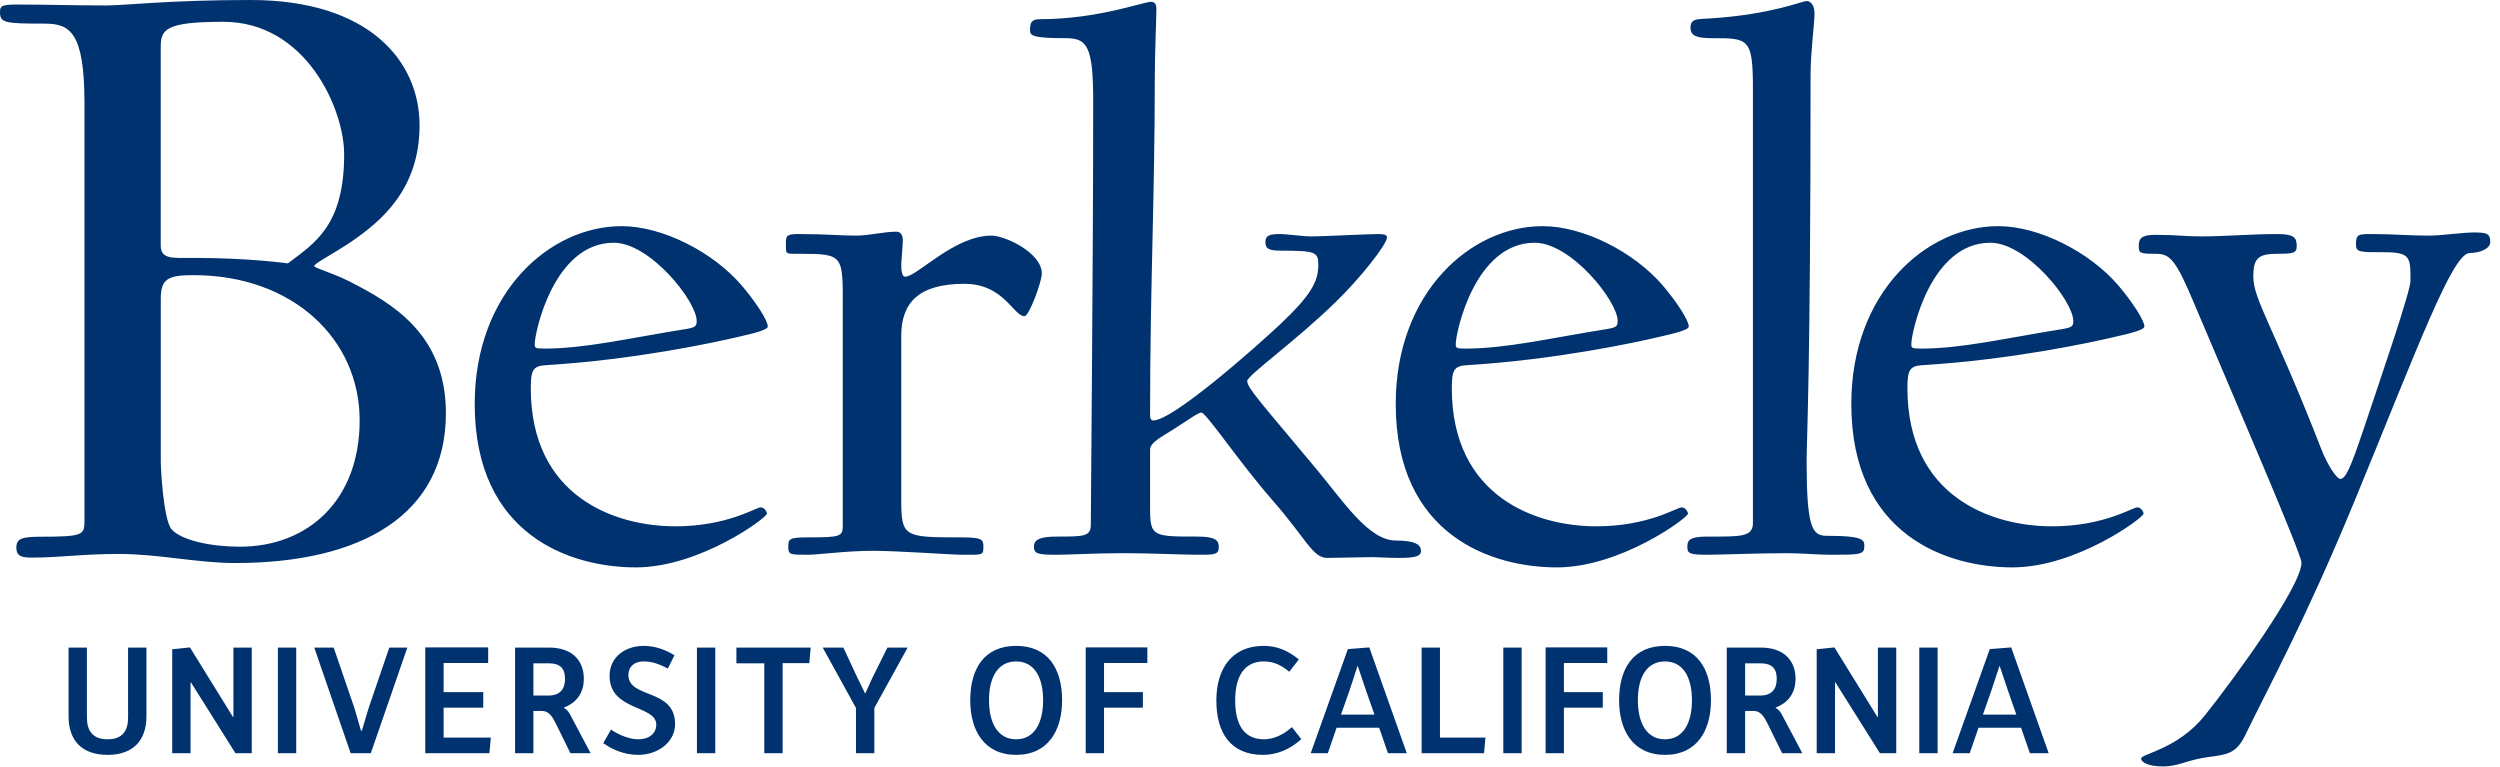
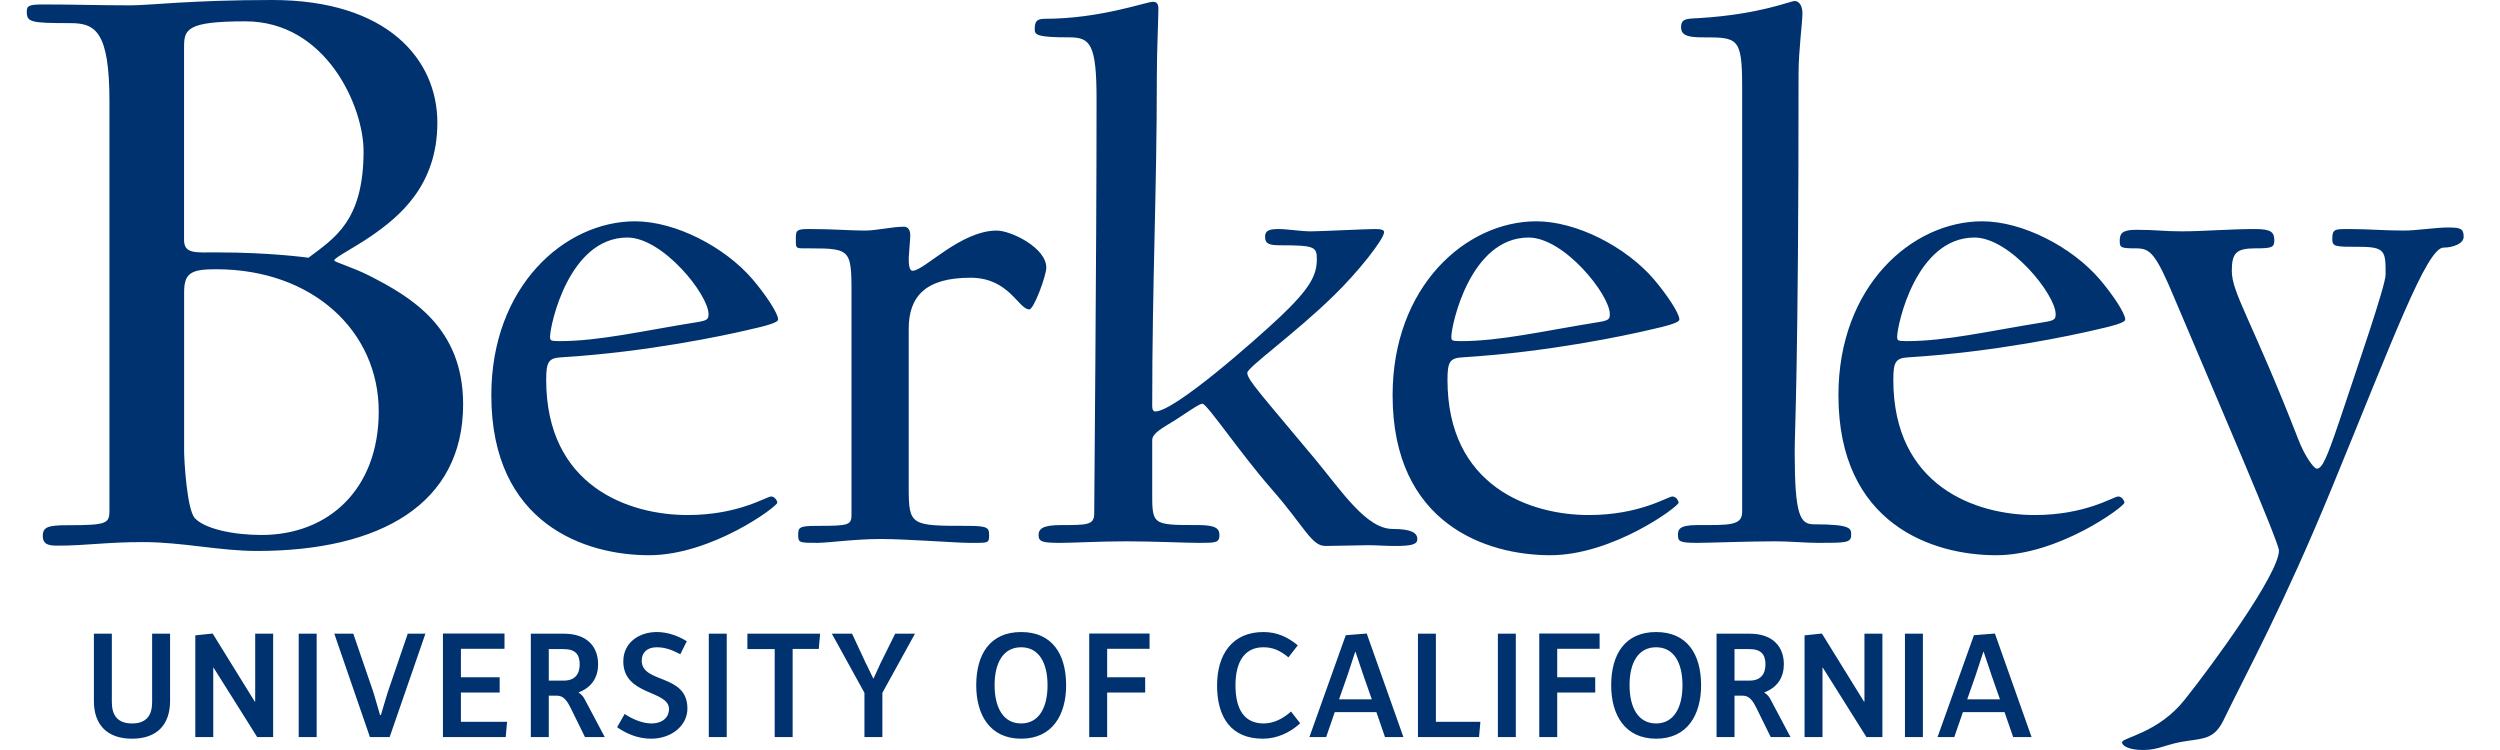
- <svg xmlns="http://www.w3.org/2000/svg" width="137" height="42" viewBox="0 0 137 42" fill="none">
+ <svg xmlns="http://www.w3.org/2000/svg" width="120" height="36" viewBox="0 0 137 42" fill="none">
  <path d="M13.735 0C9.256 0 6.868 0.299 5.822 0.299C4.081 0.299 2.538 0.249 0.995 0.249C0.149 0.249 0 0.299 0 0.647C0 1.244 0.199 1.295 2.439 1.295C3.832 1.295 4.629 1.742 4.629 5.674V28.566C4.629 29.312 4.528 29.412 2.289 29.412C1.194 29.412 0.896 29.511 0.896 30.009C0.896 30.506 1.244 30.556 1.742 30.556C3.334 30.556 4.429 30.357 6.519 30.357C8.709 30.357 10.799 30.854 12.889 30.854C19.807 30.854 24.435 28.218 24.435 22.644C24.435 18.314 21.498 16.622 19.159 15.427C18.164 14.929 17.218 14.681 17.218 14.581C17.218 14.432 18.313 13.885 19.259 13.238C20.852 12.143 22.992 10.4 22.992 6.867C22.992 3.334 20.205 0 13.735 0ZM99.003 0.057C98.743 0.057 97.099 0.793 93.722 1.009C92.987 1.053 92.64 1.009 92.64 1.528C92.64 2.005 93.073 2.092 93.852 2.092C95.8 2.092 96.06 2.092 96.06 4.818V28.668C96.06 29.448 95.324 29.404 93.549 29.404C92.51 29.404 92.467 29.665 92.467 29.968C92.467 30.314 92.553 30.401 93.549 30.401C94.155 30.401 96.45 30.314 97.921 30.314C98.701 30.314 99.653 30.401 100.302 30.401C101.86 30.401 102.163 30.4 102.163 29.968C102.163 29.621 102.249 29.361 100.085 29.361C99.306 29.361 99.003 28.885 99.003 25.293C99.003 24.037 99.219 20.618 99.219 4.126C99.219 2.827 99.436 1.268 99.436 0.749C99.436 0.273 99.219 0.057 99.003 0.057ZM63.067 0.1C62.677 0.1 60.123 1.052 57.007 1.052C56.531 1.052 56.444 1.225 56.444 1.658C56.444 1.962 56.617 2.092 58.391 2.092C59.56 2.092 59.907 2.482 59.907 5.554C59.907 14.688 59.776 27.5 59.776 28.755C59.776 29.404 59.387 29.404 57.915 29.404C56.877 29.404 56.66 29.621 56.66 29.968C56.66 30.357 56.92 30.401 57.915 30.401C58.521 30.401 60.123 30.314 61.596 30.314C62.981 30.314 64.971 30.401 65.62 30.401C66.572 30.401 66.789 30.4 66.789 29.968C66.789 29.621 66.616 29.404 65.62 29.404C62.937 29.404 63.024 29.405 63.024 27.371V24.644C63.024 24.254 63.63 23.951 64.322 23.518C65.058 23.041 65.663 22.609 65.836 22.609C66.096 22.609 67.915 25.337 69.733 27.414C71.551 29.491 71.94 30.574 72.72 30.574C73.326 30.574 74.624 30.531 75.144 30.531C75.533 30.531 76.096 30.574 76.615 30.574C77.567 30.574 77.87 30.487 77.87 30.184C77.87 29.838 77.524 29.621 76.486 29.621C75.014 29.621 73.629 27.5 72.157 25.726C69.127 22.089 68.348 21.267 68.348 20.877C68.348 20.574 71.032 18.67 73.197 16.549C74.538 15.251 76.009 13.39 76.009 12.999C76.009 12.87 75.836 12.826 75.49 12.826C74.971 12.826 72.46 12.956 71.897 12.956C71.378 12.956 70.556 12.826 70.123 12.826C69.56 12.826 69.344 12.913 69.344 13.26C69.344 13.649 69.56 13.736 70.209 13.736C72.114 13.736 72.243 13.822 72.243 14.515C72.243 15.424 71.854 16.16 70.166 17.761C68.781 19.06 64.278 23.042 63.196 23.042C63.067 23.042 63.024 22.912 63.024 22.738C63.024 15.683 63.283 10.835 63.283 4.256C63.283 2.871 63.37 1.052 63.37 0.49C63.37 0.23 63.283 0.1 63.067 0.1ZM12.241 1.195C16.77 1.195 18.86 5.972 18.86 8.461C18.86 12.392 17.218 13.338 15.775 14.433C15.775 14.433 13.684 14.134 10.649 14.134C9.454 14.134 8.807 14.233 8.807 13.437V2.638C8.807 1.643 8.957 1.195 12.241 1.195ZM34.065 12.393C30.127 12.393 26.014 16.029 26.014 22.133C26.014 29.361 31.295 31.093 34.844 31.093C38.35 31.093 42.03 28.366 42.03 28.149C42.03 28.062 41.9 27.803 41.683 27.803C41.424 27.803 39.866 28.842 37.009 28.842C33.719 28.842 29.087 27.24 29.087 21.267C29.087 20.272 29.217 20.055 29.91 20.012C34.844 19.709 39.173 18.757 40.298 18.497C41.468 18.237 42.074 18.064 42.074 17.891C42.074 17.545 41.38 16.505 40.644 15.64C39.086 13.822 36.316 12.393 34.065 12.393ZM84.537 12.393C80.599 12.393 76.486 16.029 76.486 22.133C76.486 29.361 81.767 31.093 85.316 31.093C88.822 31.093 92.502 28.366 92.502 28.149C92.502 28.062 92.371 27.803 92.155 27.803C91.895 27.803 90.337 28.842 87.48 28.842C84.191 28.842 79.559 27.24 79.559 21.267C79.559 20.272 79.689 20.055 80.382 20.012C85.316 19.709 89.644 18.757 90.77 18.497C91.939 18.237 92.545 18.064 92.545 17.891C92.545 17.545 91.853 16.505 91.117 15.64C89.558 13.822 86.788 12.393 84.537 12.393ZM109.504 12.393C105.565 12.393 101.452 16.029 101.452 22.133C101.452 29.361 106.733 31.093 110.283 31.093C113.789 31.093 117.468 28.366 117.468 28.149C117.468 28.062 117.338 27.803 117.122 27.803C116.862 27.803 115.305 28.842 112.447 28.842C109.158 28.842 104.526 27.24 104.526 21.267C104.526 20.272 104.656 20.055 105.348 20.012C110.283 19.709 114.612 18.757 115.737 18.497C116.906 18.237 117.512 18.064 117.512 17.891C117.512 17.545 116.819 16.505 116.083 15.64C114.525 13.822 111.754 12.393 109.504 12.393ZM49.128 12.696C48.435 12.696 47.613 12.912 46.92 12.912C46.055 12.912 45.232 12.825 43.761 12.825C43.024 12.825 43.068 12.956 43.068 13.476C43.068 13.952 43.068 13.908 43.847 13.908C46.271 13.908 46.184 13.995 46.184 16.938V28.799C46.184 29.405 46.055 29.448 44.28 29.448C43.241 29.448 43.198 29.534 43.198 29.967C43.198 30.401 43.284 30.4 44.28 30.4C44.886 30.4 46.358 30.184 47.83 30.184C49.215 30.184 52.115 30.4 52.721 30.4C53.846 30.4 53.89 30.444 53.89 29.967C53.89 29.577 53.846 29.448 52.721 29.448C49.518 29.448 49.388 29.447 49.388 27.327V18.409C49.388 16.591 50.34 15.553 52.85 15.553C55.015 15.553 55.535 17.327 56.141 17.327C56.4 17.327 57.093 15.423 57.093 14.99C57.093 13.865 55.102 12.912 54.322 12.912C52.287 12.912 50.254 15.163 49.605 15.163C49.431 15.163 49.388 14.86 49.388 14.471C49.388 14.341 49.475 13.389 49.475 13.172C49.475 12.825 49.302 12.696 49.128 12.696ZM135.558 12.739C134.952 12.739 133.783 12.912 133.134 12.912C131.964 12.912 131.185 12.826 130.017 12.826C129.238 12.826 129.108 12.826 129.108 13.389C129.108 13.822 129.281 13.822 130.623 13.822C132.094 13.822 132.094 14.082 132.094 15.38C132.094 15.986 130.536 20.488 129.497 23.604C128.805 25.639 128.545 26.245 128.242 26.245C128.069 26.245 127.549 25.509 127.203 24.6C124.606 17.933 123.481 16.418 123.481 15.163C123.481 14.168 123.74 13.908 124.779 13.908C125.688 13.908 125.861 13.865 125.861 13.476C125.861 12.998 125.688 12.826 124.779 12.826C123.394 12.826 121.878 12.955 120.667 12.955C119.628 12.955 119.325 12.869 118.113 12.869C117.334 12.869 117.205 13.086 117.205 13.476C117.205 13.865 117.248 13.908 118.113 13.908C118.892 13.908 119.196 14.125 120.278 16.721C122.659 22.349 126.121 30.357 126.121 30.833C126.121 32.131 122.399 37.239 120.84 39.186C119.369 41.048 117.334 41.307 117.334 41.567C117.334 41.784 117.767 42 118.503 42C119.455 42 119.758 41.654 121.056 41.481C122.009 41.351 122.528 41.307 123.005 40.355C124.389 37.498 126.338 33.992 129.065 27.369C132.484 19.059 134.389 13.865 135.341 13.865C135.861 13.865 136.466 13.648 136.466 13.259C136.466 12.782 136.25 12.739 135.558 12.739ZM33.632 13.302C35.624 13.302 38.177 16.505 38.177 17.587C38.177 17.847 38.134 17.933 37.658 18.02C34.412 18.539 32.074 19.103 29.823 19.103C29.303 19.103 29.304 19.059 29.304 18.843C29.304 18.236 30.343 13.302 33.632 13.302ZM84.103 13.302C86.095 13.302 88.649 16.505 88.649 17.587C88.649 17.847 88.606 17.933 88.129 18.02C84.883 18.539 82.546 19.103 80.295 19.103C79.776 19.103 79.776 19.059 79.776 18.843C79.776 18.236 80.814 13.302 84.103 13.302ZM109.07 13.302C111.061 13.302 113.616 16.505 113.616 17.587C113.616 17.847 113.572 17.933 113.096 18.02C109.849 18.539 107.512 19.103 105.261 19.103C104.742 19.103 104.742 19.059 104.742 18.843C104.742 18.236 105.78 13.302 109.07 13.302ZM10.603 15.078C16.027 15.078 19.709 18.562 19.709 23.041C19.709 27.371 16.923 29.959 13.141 29.959C11.548 29.959 9.956 29.611 9.408 29.013C8.961 28.515 8.811 25.729 8.811 25.281V16.372C8.811 15.277 9.209 15.078 10.603 15.078ZM35.28 35.394C34.258 35.394 33.405 36.011 33.405 37.033C33.405 38.975 35.965 38.629 35.965 39.711C35.965 40.141 35.635 40.513 34.968 40.513C34.52 40.513 33.954 40.302 33.481 39.981L33.059 40.725C33.532 41.054 34.173 41.367 34.968 41.367C36.074 41.367 36.995 40.656 36.995 39.677C36.995 37.708 34.436 38.3 34.436 36.99C34.436 36.56 34.723 36.247 35.28 36.247C35.779 36.247 36.167 36.416 36.598 36.636L36.961 35.909C36.472 35.605 35.888 35.394 35.28 35.394ZM55.685 35.394C53.945 35.394 53.169 36.636 53.169 38.376C53.169 40.032 53.937 41.367 55.685 41.367C57.434 41.367 58.203 40.032 58.203 38.376C58.203 36.636 57.425 35.394 55.685 35.394ZM69.25 35.394C67.51 35.394 66.656 36.644 66.656 38.385C66.656 40.158 67.434 41.367 69.216 41.367C69.993 41.367 70.72 41.045 71.311 40.505L70.796 39.846C70.323 40.277 69.782 40.513 69.267 40.513C68.194 40.513 67.687 39.745 67.687 38.376C67.687 37.016 68.228 36.247 69.25 36.247C69.799 36.247 70.205 36.442 70.652 36.813L71.176 36.137C70.568 35.639 69.968 35.394 69.25 35.394ZM91.243 35.394C89.503 35.394 88.726 36.636 88.726 38.376C88.726 40.032 89.495 41.367 91.243 41.367C92.992 41.367 93.761 40.032 93.761 38.376C93.761 36.636 92.983 35.394 91.243 35.394ZM10.409 35.478L9.437 35.58V41.274H10.443V37.388H10.46L12.901 41.274H13.796V35.487H12.791V39.289H12.766L10.409 35.478ZM23.305 35.478V41.274H26.82L26.896 40.42H24.311V38.782H26.482V37.928H24.311V36.332H26.752V35.478H23.305ZM59.496 35.478V41.274H60.501V38.782H62.63V37.928H60.501V36.332H62.875V35.478H59.496ZM75.037 35.478L73.863 35.571L71.827 41.274H72.765L73.246 39.879H75.578L76.059 41.274H77.091L75.037 35.478ZM84.699 35.478V41.274H85.704V38.782H87.833V37.928H85.704V36.332H88.078V35.478H84.699ZM100.527 35.478L99.555 35.58V41.274H100.56V37.388H100.578L103.019 41.274H103.914V35.487H102.909V39.289H102.883L100.527 35.478ZM110.214 35.478L109.04 35.571L107.003 41.274H107.941L108.423 39.879H110.754L111.236 41.274H112.267L110.214 35.478ZM3.758 35.487V39.263C3.758 40.564 4.476 41.367 5.896 41.367C7.306 41.367 8.024 40.564 8.024 39.255V35.487H7.019V39.322C7.019 40.041 6.715 40.513 5.896 40.513C5.068 40.513 4.763 40.04 4.763 39.313V35.487H3.758ZM15.228 35.487V41.274H16.233V35.487H15.228ZM17.221 35.487L19.215 41.274H20.321L22.323 35.487H21.334L20.228 38.722C20.228 38.722 20.119 39.051 19.831 40.04H19.781C19.502 39.051 19.392 38.714 19.392 38.714L18.285 35.487H17.221ZM28.226 35.487V41.274H29.231V38.959H29.712C30.076 38.959 30.287 39.297 30.456 39.644L31.258 41.274H32.365L31.258 39.187C31.191 39.052 31.09 38.899 30.904 38.789V38.773C31.664 38.486 31.994 37.895 31.994 37.202C31.994 36.197 31.36 35.487 30.084 35.487H28.226ZM38.192 35.487V41.274H39.197V35.487H38.192ZM40.354 35.487V36.349H41.883V41.274H42.888V36.34H44.35L44.426 35.487H40.354ZM45.084 35.487L46.909 38.798V41.274H47.913V38.798L49.739 35.487H48.631L47.812 37.135C47.812 37.135 47.711 37.345 47.424 37.988H47.399C47.094 37.345 46.984 37.135 46.984 37.135L46.216 35.487H45.084ZM77.905 35.487V41.274H81.326L81.402 40.42H78.91V35.487H77.905ZM82.381 35.487V41.274H83.386V35.487H82.381ZM94.627 35.487V41.274H95.633V38.959H96.115C96.478 38.959 96.689 39.297 96.858 39.644L97.66 41.274H98.767L97.66 39.187C97.593 39.052 97.492 38.899 97.306 38.789V38.773C98.066 38.486 98.396 37.895 98.396 37.202C98.396 36.197 97.762 35.487 96.486 35.487H94.627ZM105.177 35.487V41.274H106.182V35.487H105.177ZM55.684 36.247C56.681 36.247 57.162 37.117 57.162 38.376C57.162 39.635 56.673 40.513 55.684 40.513C54.687 40.513 54.198 39.634 54.198 38.367C54.198 37.108 54.688 36.247 55.684 36.247ZM91.241 36.247C92.238 36.247 92.719 37.117 92.719 38.376C92.719 39.635 92.23 40.513 91.241 40.513C90.244 40.513 89.755 39.634 89.755 38.367C89.755 37.108 90.244 36.247 91.241 36.247ZM29.231 36.349H30.059C30.743 36.349 30.963 36.67 30.963 37.21C30.963 37.76 30.684 38.114 30.076 38.114H29.231V36.349ZM95.633 36.349H96.461C97.145 36.349 97.365 36.67 97.365 37.21C97.365 37.76 97.086 38.114 96.478 38.114H95.633V36.349ZM74.391 36.501H74.408C74.805 37.7 74.873 37.886 74.873 37.886L75.321 39.161H73.487L73.935 37.886C73.935 37.886 74.003 37.7 74.391 36.501ZM109.568 36.501H109.585C109.982 37.7 110.05 37.886 110.05 37.886L110.497 39.161H108.664L109.112 37.886C109.112 37.886 109.179 37.7 109.568 36.501Z" fill="#00326F" />
</svg>
